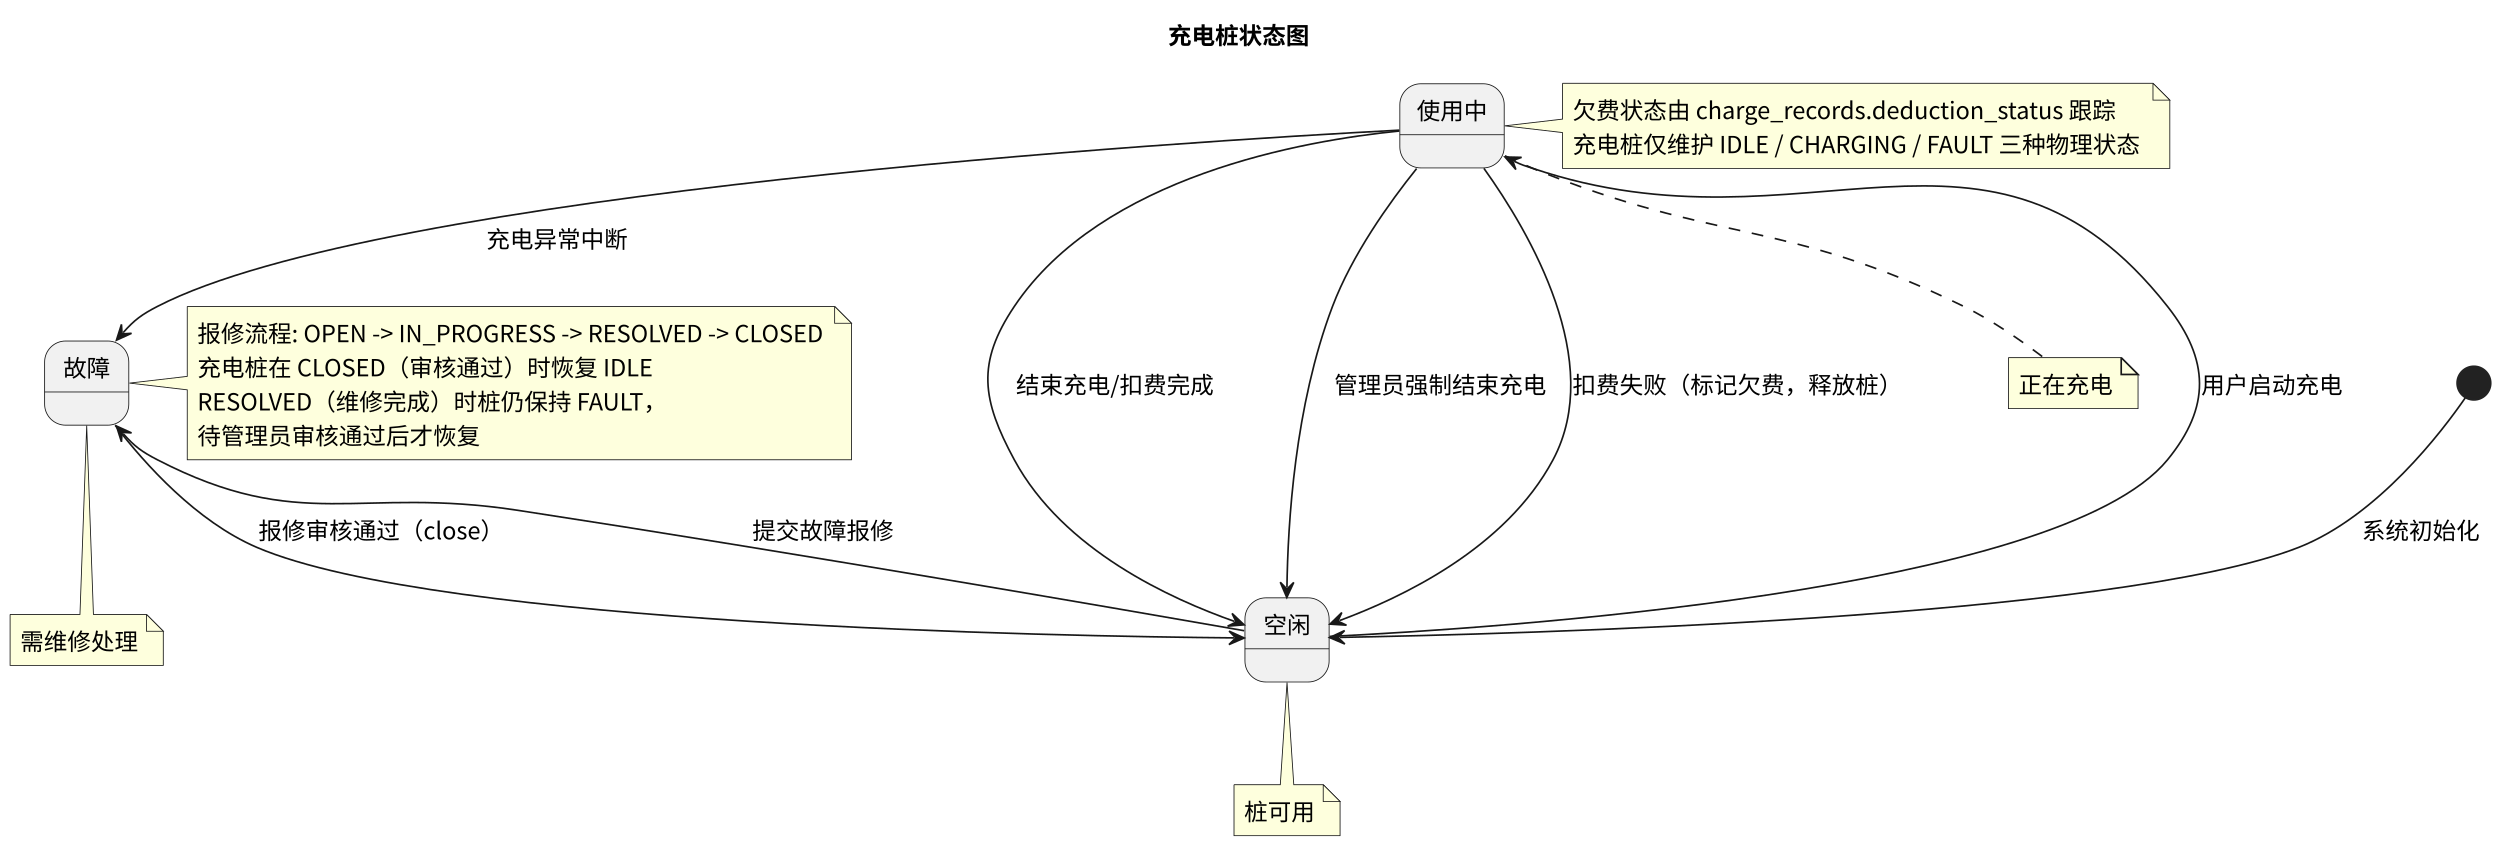
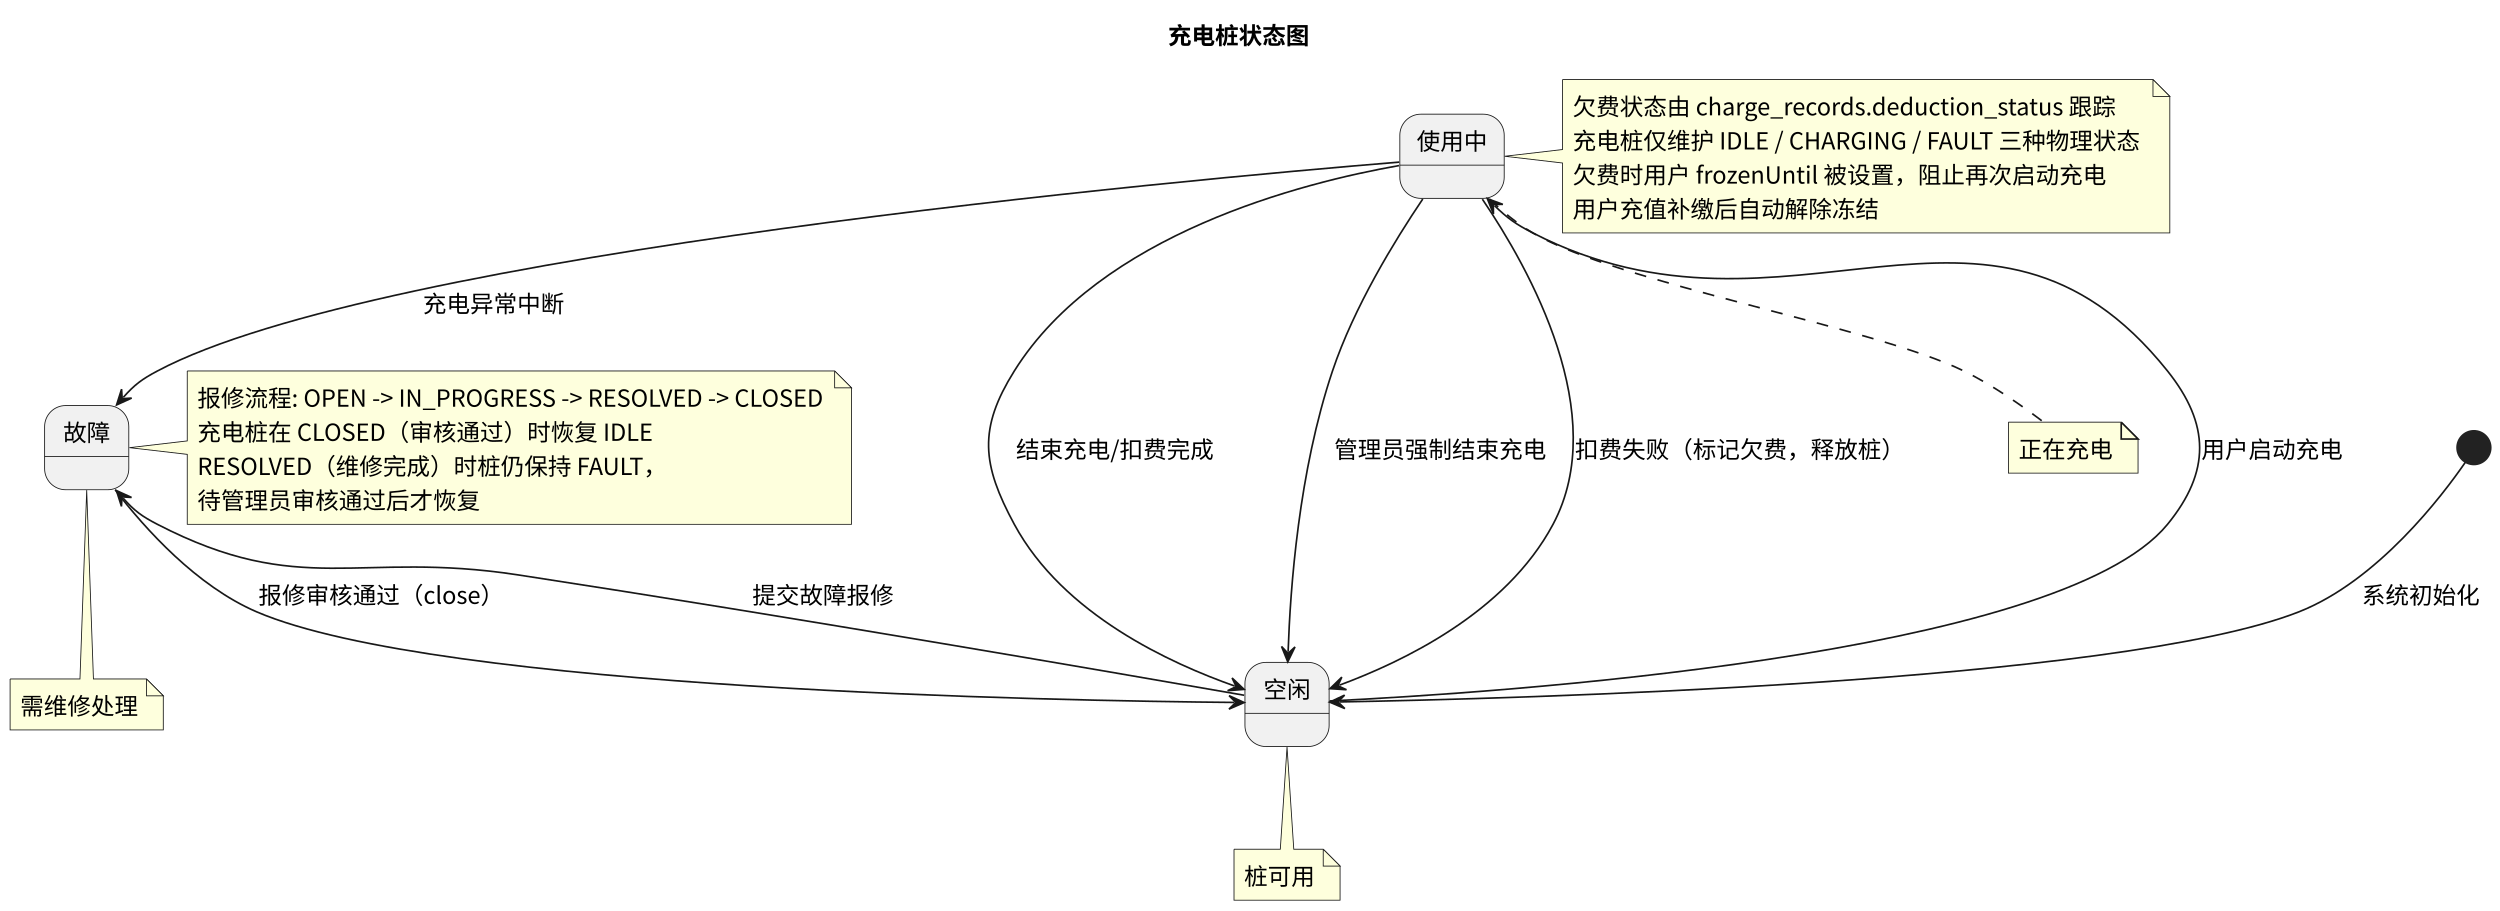
- <svg xmlns="http://www.w3.org/2000/svg" contentStyleType="text/css" data-diagram-type="STATE" height="503px" preserveAspectRatio="none" style="width:1485px;height:503px;background:#FFFFFF;" version="1.1" viewBox="0 0 1485 503" width="1485px" zoomAndPan="magnify">
+ <svg xmlns="http://www.w3.org/2000/svg" contentStyleType="text/css" data-diagram-type="STATE" height="541px" preserveAspectRatio="none" style="width:1485px;height:541px;background:#FFFFFF;" version="1.1" viewBox="0 0 1485 541" width="1485px" zoomAndPan="magnify">
  <defs />
  <g>
    <g class="title" data-source-line="3">
      <text fill="#000000" font-family="Noto Sans CJK SC" font-size="14" font-weight="bold" lengthAdjust="spacing" textLength="84" x="693.75" y="26.24">充电桩状态图</text>
    </g>
    <g id="IDLE">
-       <rect fill="#F1F1F1" height="50" rx="12.5" ry="12.5" style="stroke:#181818;stroke-width:0.5;" width="50" x="739.5" y="355.112" />
-       <line style="stroke:#181818;stroke-width:0.5;" x1="739.5" x2="789.5" y1="385.384" y2="385.384" />
-       <text fill="#000000" font-family="Noto Sans CJK SC" font-size="14" lengthAdjust="spacing" textLength="28" x="750.5" y="376.352">空闲</text>
+       <rect fill="#F1F1F1" height="50" rx="12.5" ry="12.5" style="stroke:#181818;stroke-width:0.5;" width="50" x="739.5" y="393.452" />
+       <line style="stroke:#181818;stroke-width:0.5;" x1="739.5" x2="789.5" y1="423.724" y2="423.724" />
+       <text fill="#000000" font-family="Noto Sans CJK SC" font-size="14" lengthAdjust="spacing" textLength="28" x="750.5" y="414.692">空闲</text>
    </g>
    <g id="CHARGING">
-       <rect fill="#F1F1F1" height="50" rx="12.5" ry="12.5" style="stroke:#181818;stroke-width:0.5;" width="62" x="831.5" y="49.752" />
-       <line style="stroke:#181818;stroke-width:0.5;" x1="831.5" x2="893.5" y1="80.024" y2="80.024" />
-       <text fill="#000000" font-family="Noto Sans CJK SC" font-size="14" lengthAdjust="spacing" textLength="42" x="841.5" y="70.992">使用中</text>
+       <rect fill="#F1F1F1" height="50" rx="12.5" ry="12.5" style="stroke:#181818;stroke-width:0.5;" width="62" x="831.5" y="67.822" />
+       <line style="stroke:#181818;stroke-width:0.5;" x1="831.5" x2="893.5" y1="98.094" y2="98.094" />
+       <text fill="#000000" font-family="Noto Sans CJK SC" font-size="14" lengthAdjust="spacing" textLength="42" x="841.5" y="89.062">使用中</text>
    </g>
    <g id="FAULT">
-       <rect fill="#F1F1F1" height="50" rx="12.5" ry="12.5" style="stroke:#181818;stroke-width:0.5;" width="50" x="26.5" y="202.562" />
-       <line style="stroke:#181818;stroke-width:0.5;" x1="26.5" x2="76.5" y1="232.834" y2="232.834" />
-       <text fill="#000000" font-family="Noto Sans CJK SC" font-size="14" lengthAdjust="spacing" textLength="28" x="37.5" y="223.802">故障</text>
+       <rect fill="#F1F1F1" height="50" rx="12.5" ry="12.5" style="stroke:#181818;stroke-width:0.5;" width="50" x="26.5" y="240.902" />
+       <line style="stroke:#181818;stroke-width:0.5;" x1="26.5" x2="76.5" y1="271.174" y2="271.174" />
+       <text fill="#000000" font-family="Noto Sans CJK SC" font-size="14" lengthAdjust="spacing" textLength="28" x="37.5" y="262.142">故障</text>
    </g>
-     <ellipse cx="1469.5" cy="227.562" fill="#222222" rx="10" ry="10" style="stroke:#222222;stroke-width:1;" />
+     <ellipse cx="1469.5" cy="265.902" fill="#222222" rx="10" ry="10" style="stroke:#222222;stroke-width:1;" />
    <g class="entity" data-entity="GMN2" data-source-line="18" data-uid="ent0003" id="entity_GMN2">
-       <path d="M733,466.112 L733,496.384 A0,0 0 0 0 733,496.384 L796,496.384 A0,0 0 0 0 796,496.384 L796,476.112 L786,466.112 L768.5,466.112 L764.5,405.362 L760.5,466.112 L733,466.112 A0,0 0 0 0 733,466.112" fill="#FEFFDD" style="stroke:#181818;stroke-width:0.5;" />
-       <path d="M786,466.112 L786,476.112 L796,476.112 L786,466.112" fill="#FEFFDD" style="stroke:#181818;stroke-width:0.5;" />
-       <text fill="#000000" font-family="Noto Sans CJK SC" font-size="14" lengthAdjust="spacing" textLength="42" x="739" y="487.352">桩可用</text>
+       <path d="M733,504.452 L733,534.724 A0,0 0 0 0 733,534.724 L796,534.724 A0,0 0 0 0 796,534.724 L796,514.452 L786,504.452 L768.5,504.452 L764.5,443.702 L760.5,504.452 L733,504.452 A0,0 0 0 0 733,504.452" fill="#FEFFDD" style="stroke:#181818;stroke-width:0.5;" />
+       <path d="M786,504.452 L786,514.452 L796,514.452 L786,504.452" fill="#FEFFDD" style="stroke:#181818;stroke-width:0.5;" />
+       <text fill="#000000" font-family="Noto Sans CJK SC" font-size="14" lengthAdjust="spacing" textLength="42" x="739" y="525.692">桩可用</text>
    </g>
    <g class="entity" data-entity="GMN5" data-source-line="19" data-uid="ent0006" id="entity_GMN5">
-       <path d="M1193,212.432 L1193,242.704 L1270,242.704 L1270,222.432 L1260,212.432 L1193,212.432" fill="#FEFFDD" style="stroke:#181818;stroke-width:0.5;" />
-       <path d="M1260,212.432 L1260,222.432 L1270,222.432 L1260,212.432" fill="#FEFFDD" style="stroke:#181818;stroke-width:1;" />
-       <text fill="#000000" font-family="Noto Sans CJK SC" font-size="14" lengthAdjust="spacing" textLength="56" x="1199" y="233.672">正在充电</text>
+       <path d="M1193,250.772 L1193,281.044 L1270,281.044 L1270,260.772 L1260,250.772 L1193,250.772" fill="#FEFFDD" style="stroke:#181818;stroke-width:0.5;" />
+       <path d="M1260,250.772 L1260,260.772 L1270,260.772 L1260,250.772" fill="#FEFFDD" style="stroke:#181818;stroke-width:1;" />
+       <text fill="#000000" font-family="Noto Sans CJK SC" font-size="14" lengthAdjust="spacing" textLength="56" x="1199" y="272.012">正在充电</text>
    </g>
    <g class="entity" data-entity="GMN8" data-source-line="20" data-uid="ent0009" id="entity_GMN8">
-       <path d="M6,364.972 L6,395.244 A0,0 0 0 0 6,395.244 L97,395.244 A0,0 0 0 0 97,395.244 L97,374.972 L87,364.972 L55.5,364.972 L51.5,252.752 L47.5,364.972 L6,364.972 A0,0 0 0 0 6,364.972" fill="#FEFFDD" style="stroke:#181818;stroke-width:0.5;" />
-       <path d="M87,364.972 L87,374.972 L97,374.972 L87,364.972" fill="#FEFFDD" style="stroke:#181818;stroke-width:0.5;" />
-       <text fill="#000000" font-family="Noto Sans CJK SC" font-size="14" lengthAdjust="spacing" textLength="70" x="12" y="386.212">需维修处理</text>
+       <path d="M6,403.312 L6,433.584 A0,0 0 0 0 6,433.584 L97,433.584 A0,0 0 0 0 97,433.584 L97,413.312 L87,403.312 L55.5,403.312 L51.5,291.092 L47.5,403.312 L6,403.312 A0,0 0 0 0 6,403.312" fill="#FEFFDD" style="stroke:#181818;stroke-width:0.5;" />
+       <path d="M87,403.312 L87,413.312 L97,413.312 L87,403.312" fill="#FEFFDD" style="stroke:#181818;stroke-width:0.5;" />
+       <text fill="#000000" font-family="Noto Sans CJK SC" font-size="14" lengthAdjust="spacing" textLength="70" x="12" y="424.552">需维修处理</text>
    </g>
    <g class="entity" data-entity="GMN11" data-source-line="22" data-uid="ent0012" id="entity_GMN11">
-       <path d="M928.13,49.482 L928.13,70.752 L893.73,74.752 L928.13,78.752 L928.13,100.026 A0,0 0 0 0 928.13,100.026 L1288.867,100.026 A0,0 0 0 0 1288.867,100.026 L1288.867,59.482 L1278.867,49.482 L928.13,49.482 A0,0 0 0 0 928.13,49.482" fill="#FEFFDD" style="stroke:#181818;stroke-width:0.5;" />
-       <path d="M1278.867,49.482 L1278.867,59.482 L1288.867,59.482 L1278.867,49.482" fill="#FEFFDD" style="stroke:#181818;stroke-width:0.5;" />
-       <text fill="#000000" font-family="Noto Sans CJK SC" font-size="14" lengthAdjust="spacing" textLength="324.841" x="934.13" y="70.722">欠费状态由 charge_records.deduction_status 跟踪</text>
-       <text fill="#000000" font-family="Noto Sans CJK SC" font-size="14" lengthAdjust="spacing" textLength="339.737" x="934.13" y="90.994">充电桩仅维护 IDLE / CHARGING / FAULT 三种物理状态</text>
+       <path d="M928.13,47.272 L928.13,88.822 L893.73,92.822 L928.13,96.822 L928.13,138.36 A0,0 0 0 0 928.13,138.36 L1288.867,138.36 A0,0 0 0 0 1288.867,138.36 L1288.867,57.272 L1278.867,47.272 L928.13,47.272 A0,0 0 0 0 928.13,47.272" fill="#FEFFDD" style="stroke:#181818;stroke-width:0.5;" />
+       <path d="M1278.867,47.272 L1278.867,57.272 L1288.867,57.272 L1278.867,47.272" fill="#FEFFDD" style="stroke:#181818;stroke-width:0.5;" />
+       <text fill="#000000" font-family="Noto Sans CJK SC" font-size="14" lengthAdjust="spacing" textLength="324.841" x="934.13" y="68.512">欠费状态由 charge_records.deduction_status 跟踪</text>
+       <text fill="#000000" font-family="Noto Sans CJK SC" font-size="14" lengthAdjust="spacing" textLength="339.737" x="934.13" y="88.784">充电桩仅维护 IDLE / CHARGING / FAULT 三种物理状态</text>
+       <text fill="#000000" font-family="Noto Sans CJK SC" font-size="14" lengthAdjust="spacing" textLength="317.421" x="934.13" y="109.056">欠费时用户 frozenUntil 被设置，阻止再次启动充电</text>
+       <text fill="#000000" font-family="Noto Sans CJK SC" font-size="14" lengthAdjust="spacing" textLength="181.999" x="934.13" y="129.328">用户充值补缴后自动解除冻结</text>
    </g>
    <g class="entity" data-entity="GMN14" data-source-line="24" data-uid="ent0015" id="entity_GMN14">
-       <path d="M111.23,182.022 L111.23,223.562 L76.85,227.562 L111.23,231.562 L111.23,273.11 A0,0 0 0 0 111.23,273.11 L505.776,273.11 A0,0 0 0 0 505.776,273.11 L505.776,192.022 L495.776,182.022 L111.23,182.022 A0,0 0 0 0 111.23,182.022" fill="#FEFFDD" style="stroke:#181818;stroke-width:0.5;" />
-       <path d="M495.776,182.022 L495.776,192.022 L505.776,192.022 L495.776,182.022" fill="#FEFFDD" style="stroke:#181818;stroke-width:0.5;" />
-       <text fill="#000000" font-family="Noto Sans CJK SC" font-size="14" lengthAdjust="spacing" textLength="373.546" x="117.23" y="203.262">报修流程: OPEN -&gt; IN_PROGRESS -&gt; RESOLVED -&gt; CLOSED</text>
-       <text fill="#000000" font-family="Noto Sans CJK SC" font-size="14" lengthAdjust="spacing" textLength="270.997" x="117.23" y="223.534">充电桩在 CLOSED（审核通过）时恢复 IDLE</text>
-       <text fill="#000000" font-family="Noto Sans CJK SC" font-size="14" lengthAdjust="spacing" textLength="282.855" x="117.23" y="243.806">RESOLVED（维修完成）时桩仍保持 FAULT，</text>
-       <text fill="#000000" font-family="Noto Sans CJK SC" font-size="14" lengthAdjust="spacing" textLength="167.999" x="117.23" y="264.078">待管理员审核通过后才恢复</text>
+       <path d="M111.23,220.362 L111.23,261.902 L76.85,265.902 L111.23,269.902 L111.23,311.45 A0,0 0 0 0 111.23,311.45 L505.776,311.45 A0,0 0 0 0 505.776,311.45 L505.776,230.362 L495.776,220.362 L111.23,220.362 A0,0 0 0 0 111.23,220.362" fill="#FEFFDD" style="stroke:#181818;stroke-width:0.5;" />
+       <path d="M495.776,220.362 L495.776,230.362 L505.776,230.362 L495.776,220.362" fill="#FEFFDD" style="stroke:#181818;stroke-width:0.5;" />
+       <text fill="#000000" font-family="Noto Sans CJK SC" font-size="14" lengthAdjust="spacing" textLength="373.546" x="117.23" y="241.602">报修流程: OPEN -&gt; IN_PROGRESS -&gt; RESOLVED -&gt; CLOSED</text>
+       <text fill="#000000" font-family="Noto Sans CJK SC" font-size="14" lengthAdjust="spacing" textLength="270.997" x="117.23" y="261.874">充电桩在 CLOSED（审核通过）时恢复 IDLE</text>
+       <text fill="#000000" font-family="Noto Sans CJK SC" font-size="14" lengthAdjust="spacing" textLength="282.855" x="117.23" y="282.146">RESOLVED（维修完成）时桩仍保持 FAULT，</text>
+       <text fill="#000000" font-family="Noto Sans CJK SC" font-size="14" lengthAdjust="spacing" textLength="167.999" x="117.23" y="302.418">待管理员审核通过后才恢复</text>
    </g>
    <g class="link" data-entity-1=".start." data-entity-2="IDLE" data-source-line="9" data-uid="lnk3" id="link_.start._IDLE">
-       <path d="M1464.36,236.332 C1450.92,255.832 1412.5,306.622 1365.5,325.112 C1258.02,367.392 895.819,376.793 795.769,378.613" fill="none" id="*start*-to-IDLE" style="stroke:#181818;stroke-width:1;" />
-       <polygon fill="#181818" points="789.77,378.722,798.841,382.558,794.769,378.631,798.696,374.559,789.77,378.722" style="stroke:#181818;stroke-width:1;" />
-       <text fill="#000000" font-family="Noto Sans CJK SC" font-size="14" lengthAdjust="spacing" textLength="70" x="1402.95" y="320.352">系统初始化</text>
+       <path d="M1464.36,274.672 C1450.92,294.172 1412.5,344.962 1365.5,363.452 C1258.02,405.732 895.819,415.133 795.769,416.953" fill="none" id="*start*-to-IDLE" style="stroke:#181818;stroke-width:1;" />
+       <polygon fill="#181818" points="789.77,417.062,798.841,420.898,794.769,416.971,798.696,412.899,789.77,417.062" style="stroke:#181818;stroke-width:1;" />
+       <text fill="#000000" font-family="Noto Sans CJK SC" font-size="14" lengthAdjust="spacing" textLength="70" x="1402.95" y="358.692">系统初始化</text>
    </g>
    <g class="link" data-entity-1="IDLE" data-entity-2="CHARGING" data-source-line="10" data-uid="lnk4" id="link_IDLE_CHARGING">
-       <path d="M789.76,378.042 C885.42,373.432 1223.21,351.732 1287.5,273.112 C1313.13,241.772 1312.54,213.832 1287.5,182.022 C1181.46,47.272 1072.96,154.882 910.5,100.022 C905.01,98.172 904.799,98.346 899.399,95.806" fill="none" id="IDLE-to-CHARGING" style="stroke:#181818;stroke-width:1;" />
-       <polygon fill="#181818" points="893.97,93.252,900.412,100.702,898.495,95.38,903.817,93.463,893.97,93.252" style="stroke:#181818;stroke-width:1;" />
-       <text fill="#000000" font-family="Noto Sans CJK SC" font-size="14" lengthAdjust="spacing" textLength="84" x="1307.5" y="233.802">用户启动充电</text>
+       <path d="M789.76,416.382 C885.42,411.772 1223.21,390.072 1287.5,311.452 C1313.13,280.112 1312.77,251.992 1287.5,220.362 C1180.45,86.412 1063.01,216.732 910.5,138.362 C900.59,133.272 895.522,129.744 887.752,122.154" fill="none" id="IDLE-to-CHARGING" style="stroke:#181818;stroke-width:1;" />
+       <polygon fill="#181818" points="883.46,117.962,887.103,127.112,887.037,121.456,892.693,121.389,883.46,117.962" style="stroke:#181818;stroke-width:1;" />
+       <text fill="#000000" font-family="Noto Sans CJK SC" font-size="14" lengthAdjust="spacing" textLength="84" x="1307.59" y="272.142">用户启动充电</text>
    </g>
    <g class="link" data-entity-1="CHARGING" data-entity-2="IDLE" data-source-line="11" data-uid="lnk5" id="link_CHARGING_IDLE">
-       <path d="M831.22,77.822 C774.22,83.492 654.56,104.502 602.5,182.022 C579.93,215.632 583.24,237.502 602.5,273.112 C631.6,326.922 695.543,355.793 733.353,369.153" fill="none" id="CHARGING-to-IDLE" style="stroke:#181818;stroke-width:1;" />
-       <polygon fill="#181818" points="739.01,371.152,731.857,364.382,734.296,369.486,729.192,371.925,739.01,371.152" style="stroke:#181818;stroke-width:1;" />
-       <text fill="#000000" font-family="Noto Sans CJK SC" font-size="14" lengthAdjust="spacing" textLength="117.487" x="603.5" y="233.802">结束充电/扣费完成</text>
+       <path d="M831.01,98.352 C773.68,108.482 653.48,138.852 602.5,220.362 C581.03,254.682 583.24,275.842 602.5,311.452 C631.6,365.262 695.543,394.133 733.353,407.493" fill="none" id="CHARGING-to-IDLE" style="stroke:#181818;stroke-width:1;" />
+       <polygon fill="#181818" points="739.01,409.492,731.857,402.722,734.296,407.826,729.192,410.265,739.01,409.492" style="stroke:#181818;stroke-width:1;" />
+       <text fill="#000000" font-family="Noto Sans CJK SC" font-size="14" lengthAdjust="spacing" textLength="117.487" x="603.5" y="272.142">结束充电/扣费完成</text>
    </g>
    <g class="link" data-entity-1="CHARGING" data-entity-2="IDLE" data-source-line="12" data-uid="lnk6" id="link_CHARGING_IDLE">
-       <path d="M841.47,100.142 C825.06,120.592 803.15,151.322 791.5,182.022 C769.02,241.272 764.985,310.853 764.445,348.902" fill="none" id="CHARGING-to-IDLE-1" style="stroke:#181818;stroke-width:1;" />
-       <polygon fill="#181818" points="764.36,354.902,768.487,345.96,764.431,349.902,760.488,345.846,764.36,354.902" style="stroke:#181818;stroke-width:1;" />
-       <text fill="#000000" font-family="Noto Sans CJK SC" font-size="14" lengthAdjust="spacing" textLength="125.999" x="792.5" y="233.802">管理员强制结束充电</text>
+       <path d="M845.13,118.202 C828.54,142.772 804.24,182.392 791.5,220.362 C771.4,280.282 766.447,349.245 765.137,387.135" fill="none" id="CHARGING-to-IDLE-1" style="stroke:#181818;stroke-width:1;" />
+       <polygon fill="#181818" points="764.93,393.132,769.239,384.276,765.103,388.135,761.243,383.999,764.93,393.132" style="stroke:#181818;stroke-width:1;" />
+       <text fill="#000000" font-family="Noto Sans CJK SC" font-size="14" lengthAdjust="spacing" textLength="125.999" x="792.5" y="272.142">管理员强制结束充电</text>
    </g>
    <g class="link" data-entity-1="CHARGING" data-entity-2="IDLE" data-source-line="14" data-uid="lnk8" id="link_CHARGING_IDLE">
-       <path d="M881.43,100.002 C908.95,138.452 953.51,214.972 922.5,273.112 C894.37,325.862 832.656,354.928 795.616,368.648" fill="none" id="CHARGING-to-IDLE-2" style="stroke:#181818;stroke-width:1;" />
-       <polygon fill="#181818" points="789.99,370.732,799.819,371.357,794.679,368.995,797.04,363.855,789.99,370.732" style="stroke:#181818;stroke-width:1;" />
-       <text fill="#000000" font-family="Noto Sans CJK SC" font-size="14" lengthAdjust="spacing" textLength="195.999" x="934.04" y="233.802">扣费失败（标记欠费，释放桩）</text>
+       <path d="M880.52,118.302 C908.82,160.002 957.08,246.612 922.5,311.452 C894.37,364.202 832.656,393.268 795.616,406.988" fill="none" id="CHARGING-to-IDLE-2" style="stroke:#181818;stroke-width:1;" />
+       <polygon fill="#181818" points="789.99,409.072,799.819,409.697,794.679,407.335,797.04,402.195,789.99,409.072" style="stroke:#181818;stroke-width:1;" />
+       <text fill="#000000" font-family="Noto Sans CJK SC" font-size="14" lengthAdjust="spacing" textLength="195.999" x="935.51" y="272.142">扣费失败（标记欠费，释放桩）</text>
    </g>
    <g class="link" data-entity-1="CHARGING" data-entity-2="FAULT" data-source-line="13" data-uid="lnk7" id="link_CHARGING_FAULT">
-       <path d="M831.16,77.312 C703.86,84.062 225.95,113.572 93.5,182.022 C84.25,186.802 79.898,189.961 73.148,197.581" fill="none" id="CHARGING-to-FAULT" style="stroke:#181818;stroke-width:1;" />
-       <polygon fill="#181818" points="69.17,202.072,78.132,197.987,72.485,198.329,72.144,192.683,69.17,202.072" style="stroke:#181818;stroke-width:1;" />
-       <text fill="#000000" font-family="Noto Sans CJK SC" font-size="14" lengthAdjust="spacing" textLength="84" x="288.88" y="147.262">充电异常中断</text>
+       <path d="M831.14,96.292 C703.77,106.752 225.64,150.062 93.5,220.362 C84.3,225.252 79.971,228.443 73.221,236.053" fill="none" id="CHARGING-to-FAULT" style="stroke:#181818;stroke-width:1;" />
+       <polygon fill="#181818" points="69.24,240.542,78.205,236.463,72.558,236.801,72.22,231.155,69.24,240.542" style="stroke:#181818;stroke-width:1;" />
+       <text fill="#000000" font-family="Noto Sans CJK SC" font-size="14" lengthAdjust="spacing" textLength="84" x="251.18" y="185.602">充电异常中断</text>
    </g>
    <g class="link" data-entity-1="IDLE" data-entity-2="FAULT" data-source-line="15" data-uid="lnk9" id="link_IDLE_FAULT">
-       <path d="M739.02,374.642 C669.77,362.532 472.27,328.352 307.5,303.112 C212.57,288.562 178.82,317.202 93.5,273.112 C84.25,268.332 79.898,265.173 73.148,257.553" fill="none" id="IDLE-to-FAULT" style="stroke:#181818;stroke-width:1;" />
-       <polygon fill="#181818" points="69.17,253.062,72.144,262.451,72.485,256.805,78.132,257.147,69.17,253.062" style="stroke:#181818;stroke-width:1;" />
-       <text fill="#000000" font-family="Noto Sans CJK SC" font-size="14" lengthAdjust="spacing" textLength="84" x="446.85" y="320.352">提交故障报修</text>
+       <path d="M739.02,412.982 C669.77,400.872 472.27,366.692 307.5,341.452 C212.57,326.902 178.82,355.542 93.5,311.452 C84.25,306.672 79.898,303.513 73.148,295.893" fill="none" id="IDLE-to-FAULT" style="stroke:#181818;stroke-width:1;" />
+       <polygon fill="#181818" points="69.17,291.402,72.144,300.791,72.485,295.145,78.132,295.486,69.17,291.402" style="stroke:#181818;stroke-width:1;" />
+       <text fill="#000000" font-family="Noto Sans CJK SC" font-size="14" lengthAdjust="spacing" textLength="84" x="446.85" y="358.692">提交故障报修</text>
    </g>
    <g class="link" data-entity-1="FAULT" data-entity-2="IDLE" data-source-line="16" data-uid="lnk10" id="link_FAULT_IDLE">
-       <path d="M68.41,252.662 C86.3,275.922 116.83,309.812 152.5,325.112 C260.7,371.522 631.36,377.988 733.04,378.908" fill="none" id="FAULT-to-IDLE" style="stroke:#181818;stroke-width:1;" />
-       <polygon fill="#181818" points="739.04,378.962,730.077,374.881,734.04,378.917,730.004,382.88,739.04,378.962" style="stroke:#181818;stroke-width:1;" />
-       <text fill="#000000" font-family="Noto Sans CJK SC" font-size="14" lengthAdjust="spacing" textLength="145.907" x="153.5" y="320.352">报修审核通过（close）</text>
+       <path d="M68.41,291.002 C86.3,314.262 116.83,348.152 152.5,363.452 C260.7,409.862 631.36,416.328 733.04,417.248" fill="none" id="FAULT-to-IDLE" style="stroke:#181818;stroke-width:1;" />
+       <polygon fill="#181818" points="739.04,417.302,730.077,413.221,734.04,417.257,730.004,421.22,739.04,417.302" style="stroke:#181818;stroke-width:1;" />
+       <text fill="#000000" font-family="Noto Sans CJK SC" font-size="14" lengthAdjust="spacing" textLength="145.907" x="153.5" y="358.692">报修审核通过（close）</text>
    </g>
    <g class="link" data-entity-1="CHARGING" data-entity-2="GMN5" data-source-line="19" data-uid="lnk7" id="link_CHARGING_GMN5">
-       <path d="M893.93,92.532 C899.39,95.192 905.06,97.792 910.5,100.022 C1021.04,145.342 1059.2,129.482 1166.5,182.022 C1183.33,190.262 1200.76,202.442 1213.33,211.982" fill="none" id="CHARGING-GMN5" style="stroke:#181818;stroke-width:1;stroke-dasharray:7,7;" />
+       <path d="M884.75,118.272 C892.35,125.532 901.27,132.972 910.5,138.362 C962.07,168.512 1112.85,194.092 1166.5,220.362 C1183.33,228.602 1200.76,240.782 1213.33,250.322" fill="none" id="CHARGING-GMN5" style="stroke:#181818;stroke-width:1;stroke-dasharray:7,7;" />
    </g>
  </g>
</svg>
